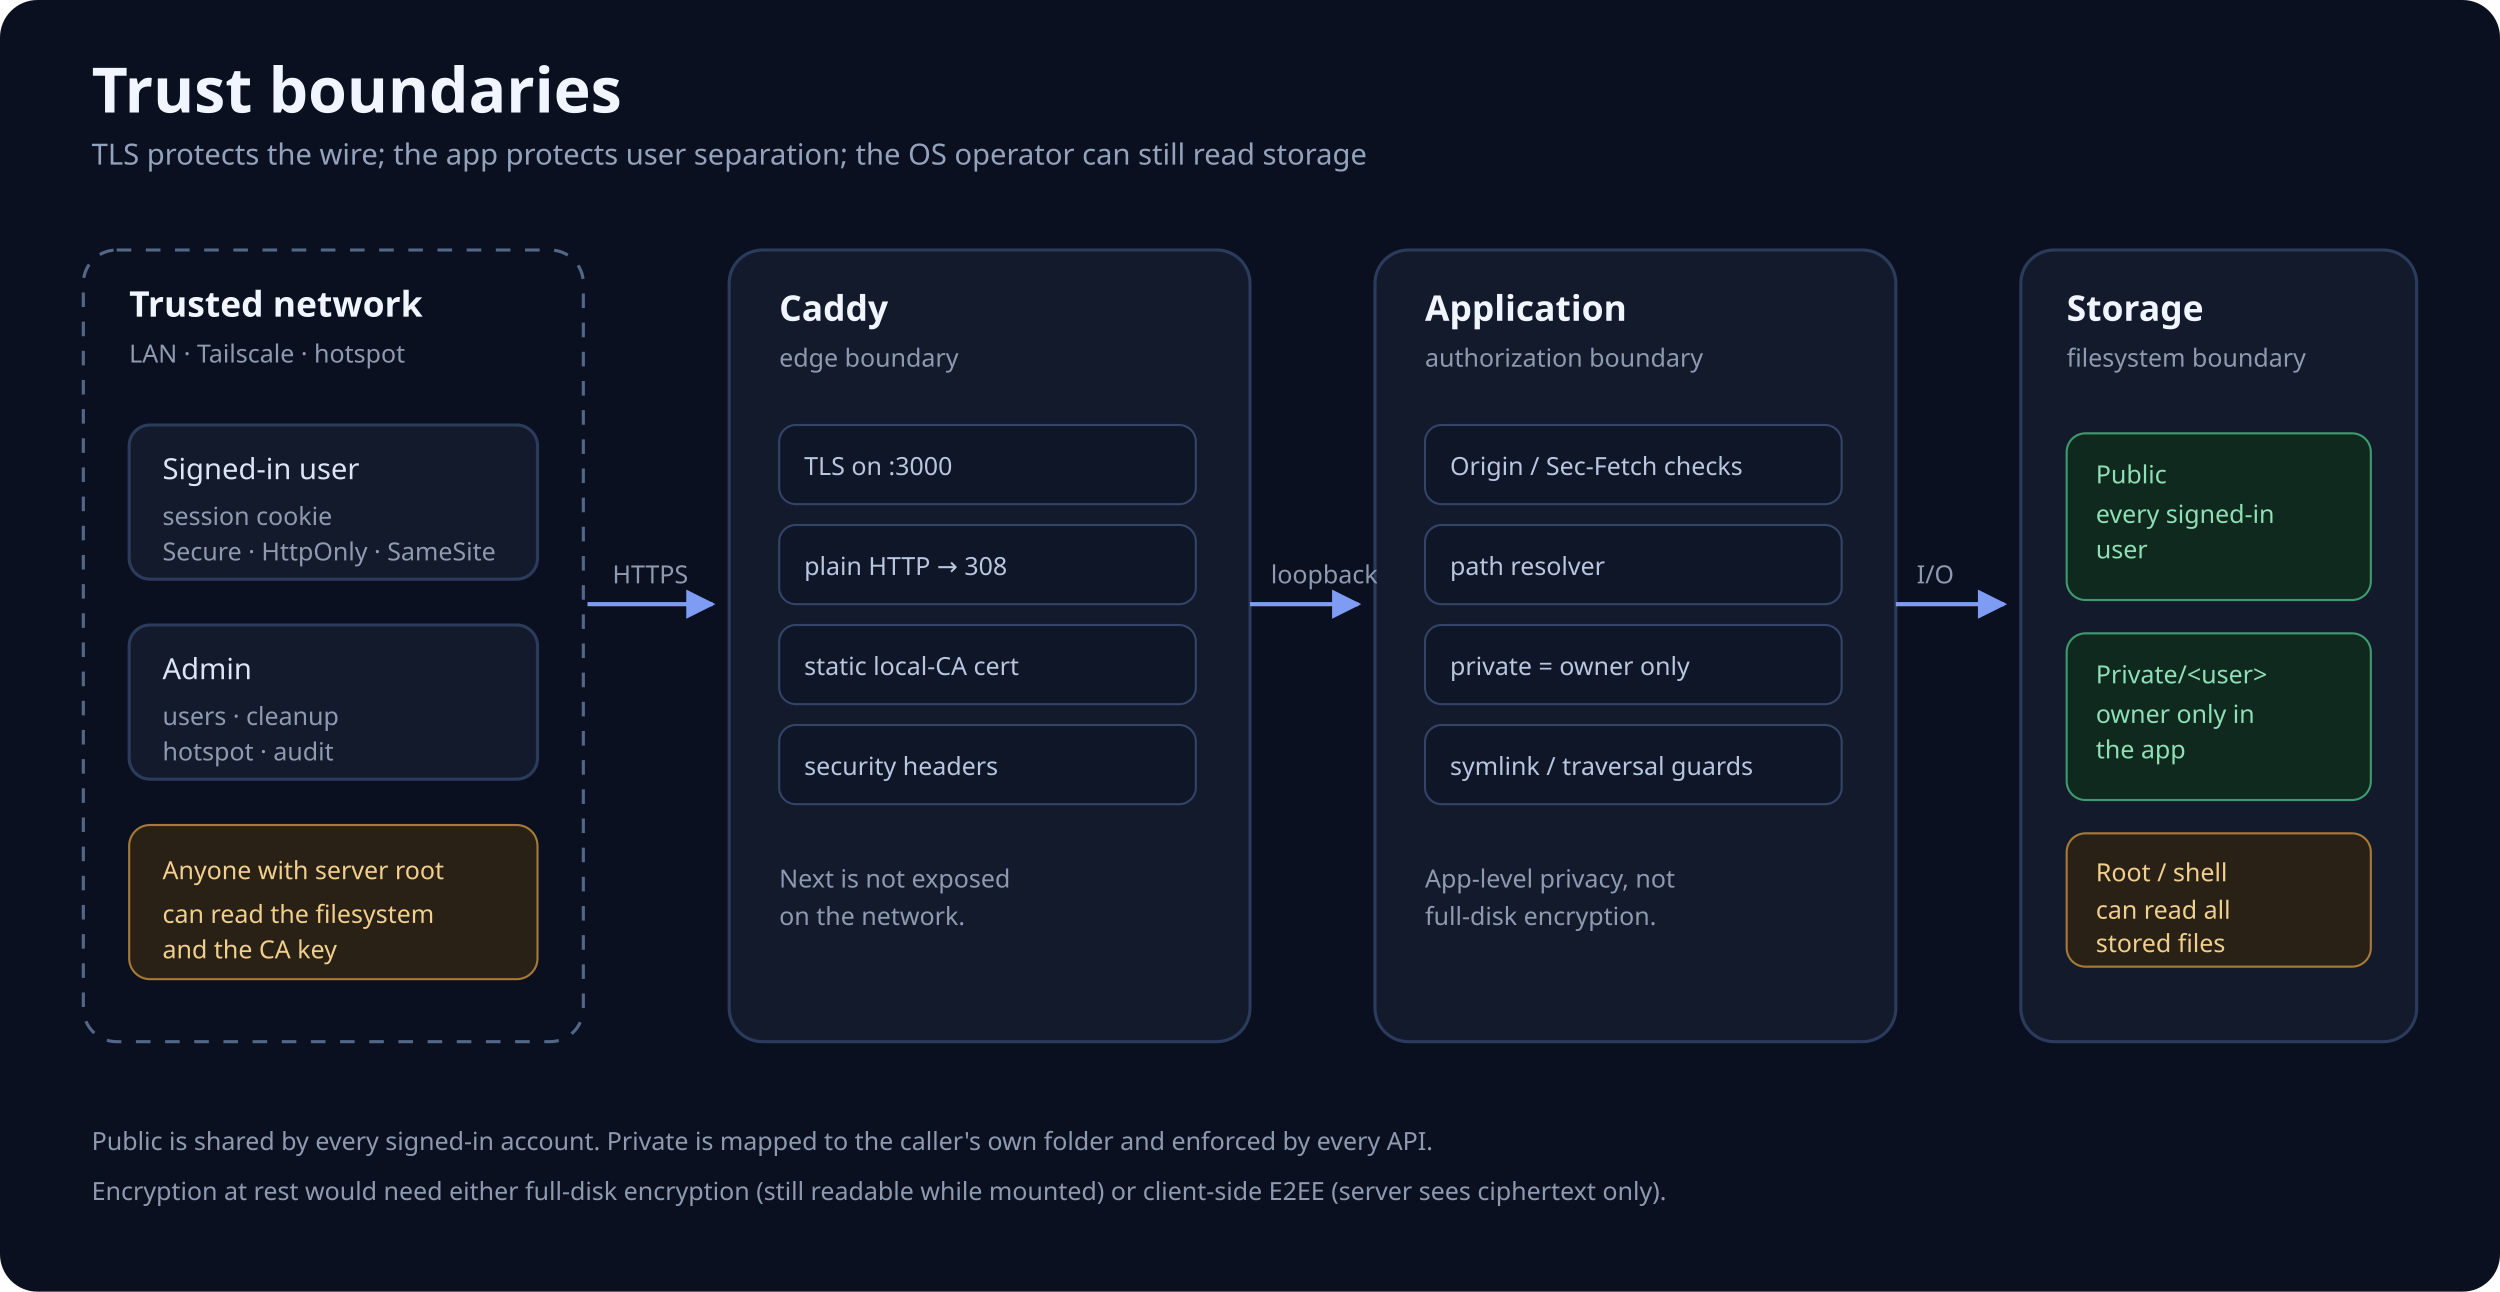
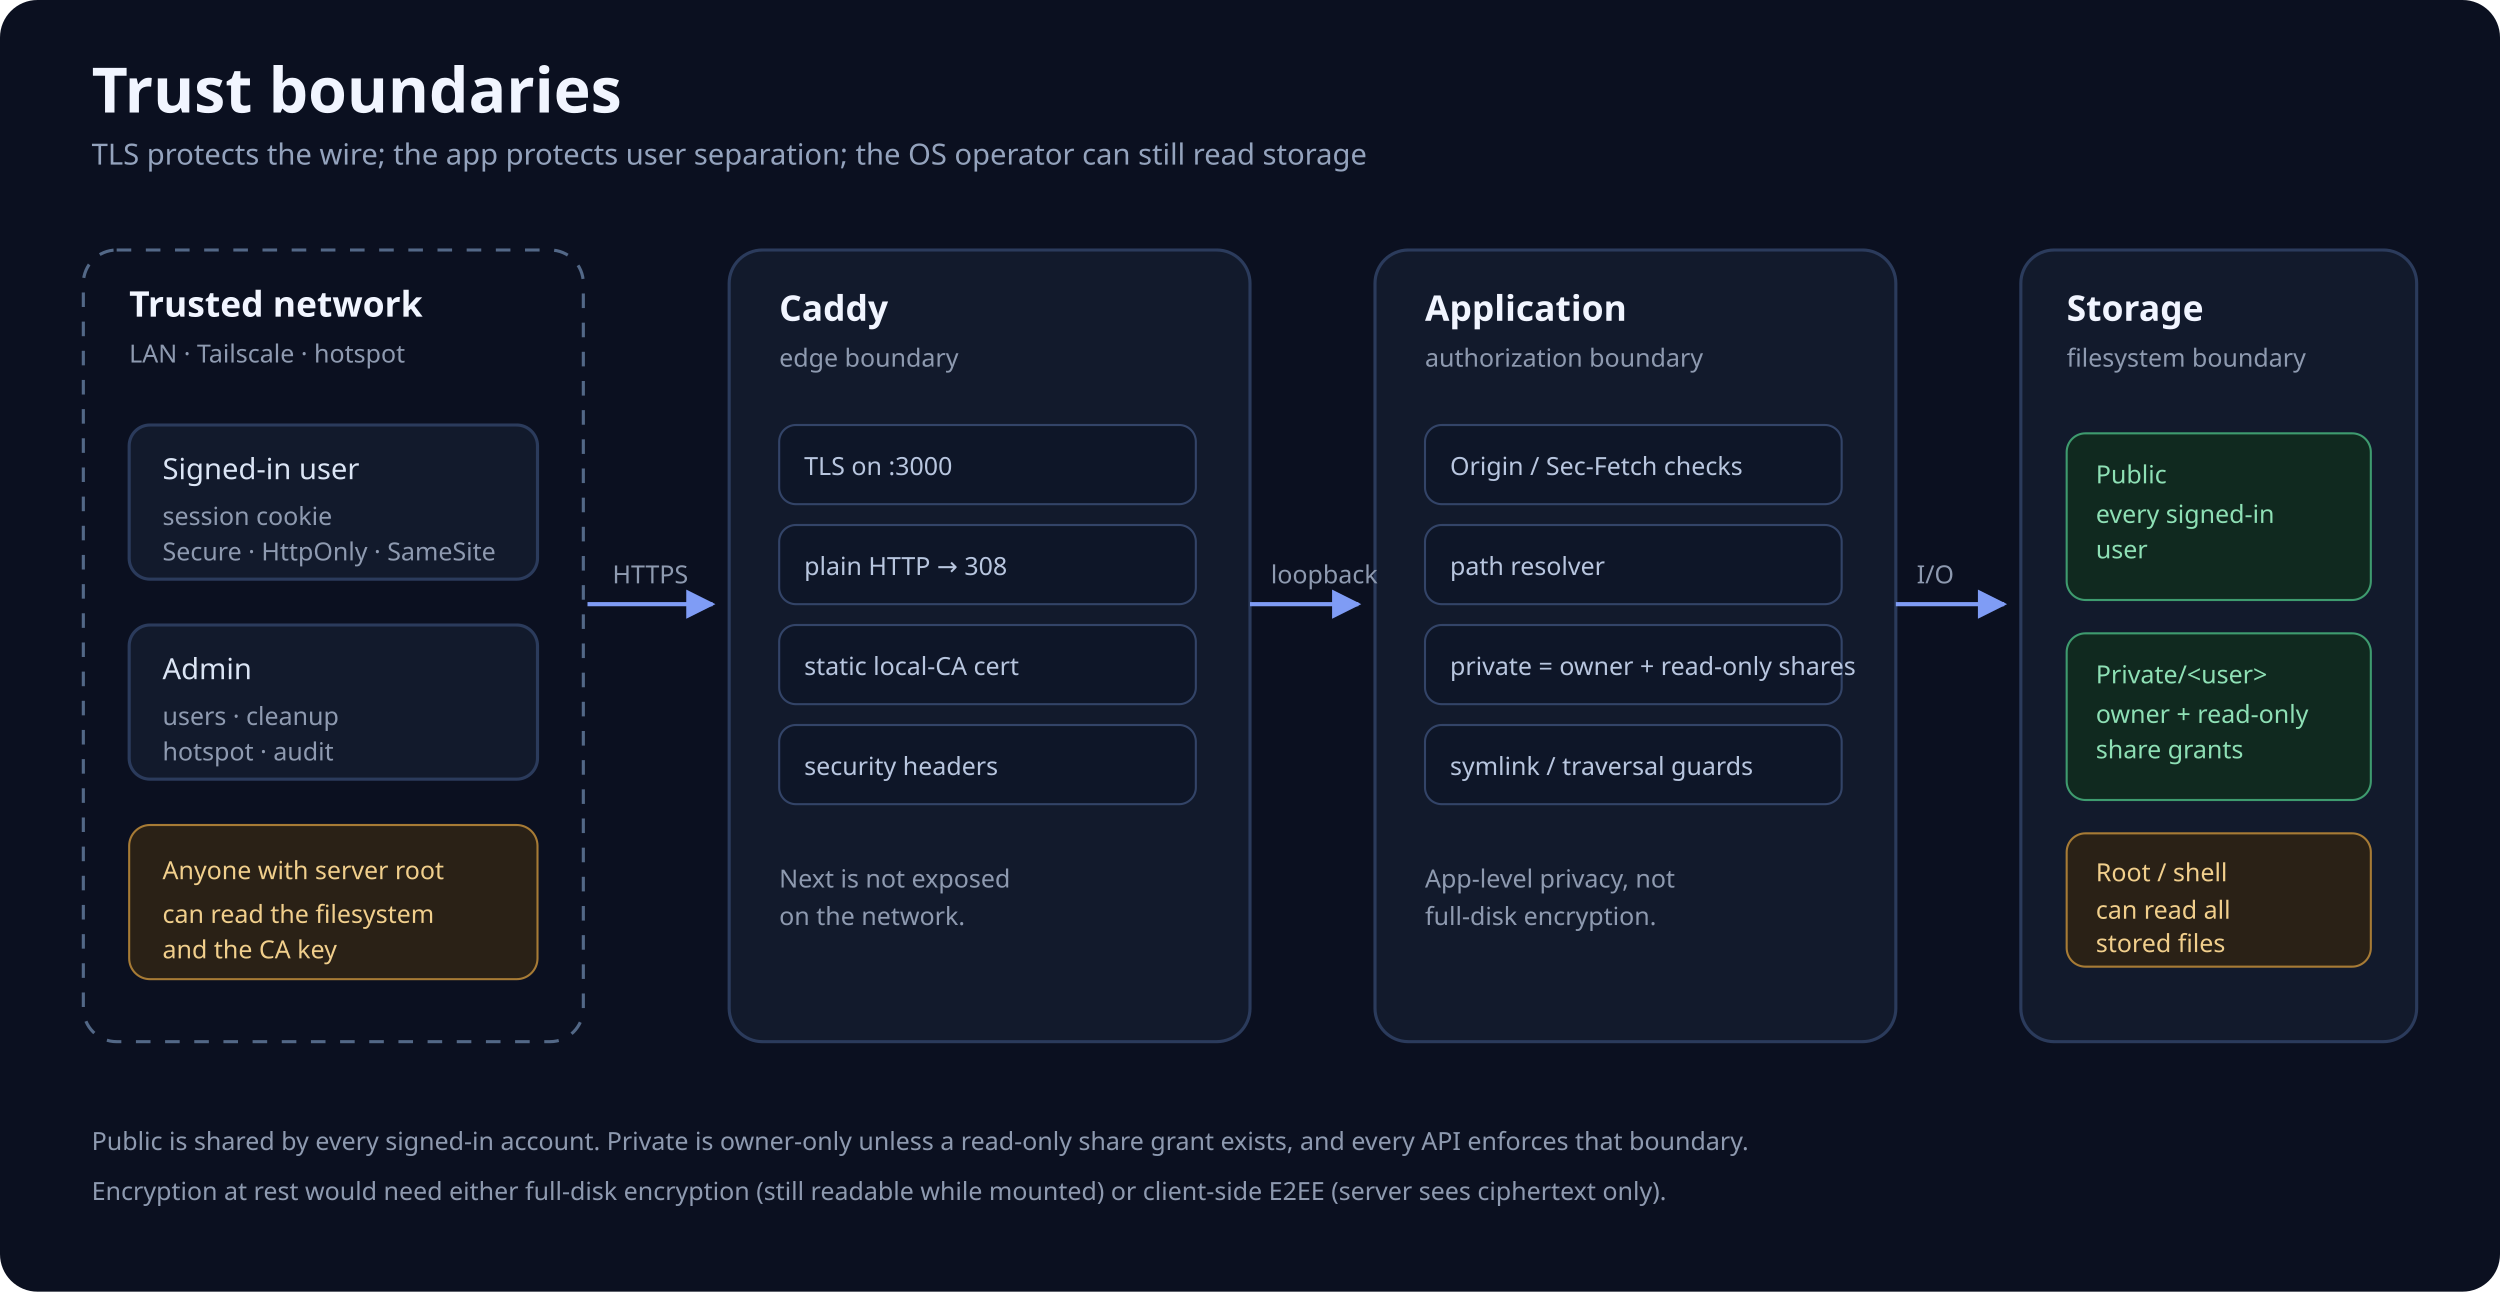
<svg xmlns="http://www.w3.org/2000/svg" viewBox="0 0 1200 620" role="img" aria-labelledby="title desc">
  <defs>
    <marker id="arrow" viewBox="0 0 10 10" refX="9" refY="5" markerWidth="7" markerHeight="7" orient="auto-start-reverse">
      <path d="M0 0 L10 5 L0 10 z" fill="#7f9cf5" />
    </marker>
    <style>
      .bg { fill: #0b1020; }
      .card { fill: #121a2c; stroke: #2b3b5c; stroke-width: 1.5; }
      .zone { fill: none; stroke: #536887; stroke-width: 1.5; stroke-dasharray: 7 7; }
      .title { fill: #f1f5ff; font: 700 30px system-ui, sans-serif; }
      .sub { fill: #94a3bd; font: 400 14px system-ui, sans-serif; }
      .h { fill: #f1f5ff; font: 700 17px system-ui, sans-serif; }
      .t { fill: #dbe5f5; font: 500 14px system-ui, sans-serif; }
      .m { fill: #8e9ab0; font: 400 12px system-ui, sans-serif; }
      .tag { fill: #0e1628; stroke: #334468; }
      .tagtext { fill: #b8c6df; font: 500 12px system-ui, sans-serif; }
      .arrow { stroke: #7f9cf5; stroke-width: 2; fill: none; marker-end: url(#arrow); }
      .warn { fill: #2a2116; stroke: #a77b35; }
      .warnText { fill: #f1cf8c; font: 500 12px system-ui, sans-serif; }
      .ok { fill: #10291f; stroke: #3e9b6f; }
      .okText { fill: #8ee0b5; font: 500 12px system-ui, sans-serif; }
    </style>
  </defs>
  <rect class="bg" width="1200" height="620" rx="18" />
  <text x="44" y="54" class="title">Trust boundaries</text>
  <text x="44" y="79" class="sub">TLS protects the wire; the app protects user separation; the OS operator can still read storage</text>
  <rect x="40" y="120" width="240" height="380" rx="16" class="zone" />
  <text x="62" y="152" class="h">Trusted network</text>
  <text x="62" y="174" class="m">LAN · Tailscale · hotspot</text>
  <rect x="62" y="204" width="196" height="74" rx="10" class="card" />
  <text x="78" y="230" class="t">Signed-in user</text>
  <text x="78" y="252" class="m">session cookie</text>
  <text x="78" y="269" class="m">Secure · HttpOnly · SameSite</text>
  <rect x="62" y="300" width="196" height="74" rx="10" class="card" />
  <text x="78" y="326" class="t">Admin</text>
  <text x="78" y="348" class="m">users · cleanup</text>
  <text x="78" y="365" class="m">hotspot · audit</text>
  <rect x="62" y="396" width="196" height="74" rx="10" class="warn" />
  <text x="78" y="422" class="warnText">Anyone with server root</text>
  <text x="78" y="443" class="warnText">can read the filesystem</text>
  <text x="78" y="460" class="warnText">and the CA key</text>
  <rect x="350" y="120" width="250" height="380" rx="16" class="card" />
  <text x="374" y="154" class="h">Caddy</text>
  <text x="374" y="176" class="m">edge boundary</text>
  <rect x="374" y="204" width="200" height="38" rx="8" class="tag" />
  <text x="386" y="228" class="tagtext">TLS on :3000</text>
  <rect x="374" y="252" width="200" height="38" rx="8" class="tag" />
  <text x="386" y="276" class="tagtext">plain HTTP → 308</text>
  <rect x="374" y="300" width="200" height="38" rx="8" class="tag" />
  <text x="386" y="324" class="tagtext">static local-CA cert</text>
  <rect x="374" y="348" width="200" height="38" rx="8" class="tag" />
  <text x="386" y="372" class="tagtext">security headers</text>
  <text x="374" y="426" class="m">Next is not exposed</text>
  <text x="374" y="444" class="m">on the network.</text>
  <rect x="660" y="120" width="250" height="380" rx="16" class="card" />
  <text x="684" y="154" class="h">Application</text>
  <text x="684" y="176" class="m">authorization boundary</text>
  <rect x="684" y="204" width="200" height="38" rx="8" class="tag" />
  <text x="696" y="228" class="tagtext">Origin / Sec-Fetch checks</text>
  <rect x="684" y="252" width="200" height="38" rx="8" class="tag" />
  <text x="696" y="276" class="tagtext">path resolver</text>
  <rect x="684" y="300" width="200" height="38" rx="8" class="tag" />
-   <text x="696" y="324" class="tagtext">private = owner only</text>
+   <text x="696" y="324" class="tagtext">private = owner + read-only shares</text>
  <rect x="684" y="348" width="200" height="38" rx="8" class="tag" />
  <text x="696" y="372" class="tagtext">symlink / traversal guards</text>
  <text x="684" y="426" class="m">App-level privacy, not</text>
  <text x="684" y="444" class="m">full-disk encryption.</text>
  <rect x="970" y="120" width="190" height="380" rx="16" class="card" />
  <text x="992" y="154" class="h">Storage</text>
  <text x="992" y="176" class="m">filesystem boundary</text>
  <rect x="992" y="208" width="146" height="80" rx="9" class="ok" />
  <text x="1006" y="232" class="okText">Public</text>
  <text x="1006" y="251" class="okText">every signed-in</text>
  <text x="1006" y="268" class="okText">user</text>
  <rect x="992" y="304" width="146" height="80" rx="9" class="ok" />
  <text x="1006" y="328" class="okText">Private/&lt;user&gt;</text>
-   <text x="1006" y="347" class="okText">owner only in</text>
-   <text x="1006" y="364" class="okText">the app</text>
+   <text x="1006" y="347" class="okText">owner + read-only</text>
+   <text x="1006" y="364" class="okText">share grants</text>
  <rect x="992" y="400" width="146" height="64" rx="9" class="warn" />
  <text x="1006" y="423" class="warnText">Root / shell</text>
  <text x="1006" y="441" class="warnText">can read all</text>
  <text x="1006" y="457" class="warnText">stored files</text>
  <path d="M282 290 H342" class="arrow" />
  <text x="294" y="280" class="m">HTTPS</text>
  <path d="M600 290 H652" class="arrow" />
  <text x="610" y="280" class="m">loopback</text>
  <path d="M910 290 H962" class="arrow" />
  <text x="920" y="280" class="m">I/O</text>
-   <text x="44" y="552" class="m">Public is shared by every signed-in account. Private is mapped to the caller's own folder and enforced by every API.</text>
+   <text x="44" y="552" class="m">Public is shared by every signed-in account. Private is owner-only unless a read-only share grant exists, and every API enforces that boundary.</text>
  <text x="44" y="576" class="m">Encryption at rest would need either full-disk encryption (still readable while mounted) or client-side E2EE (server sees ciphertext only).</text>
</svg>
